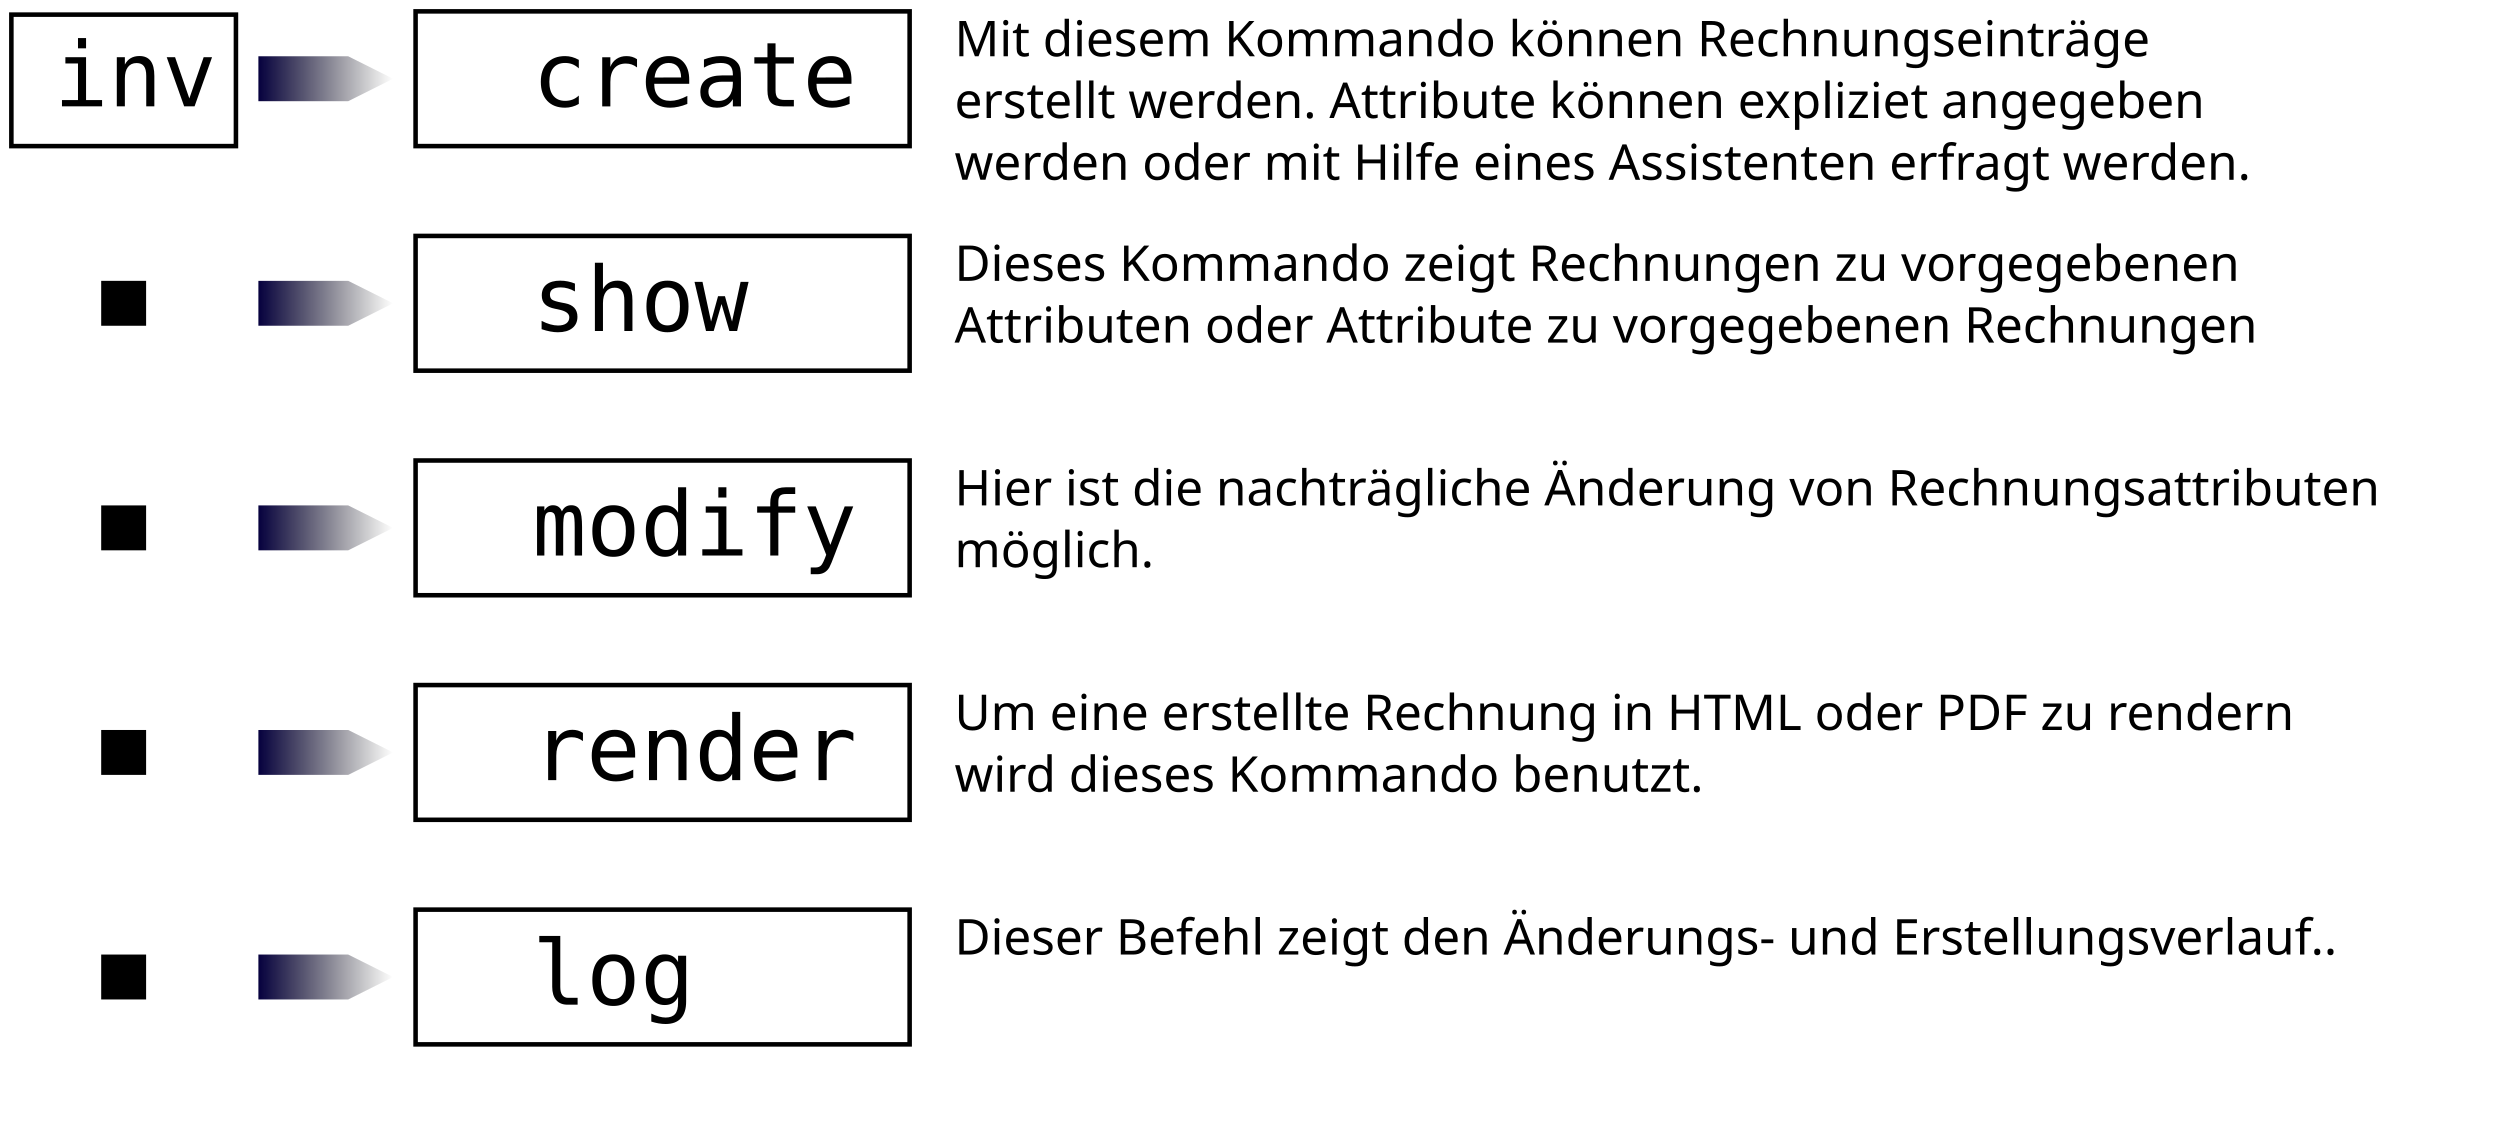
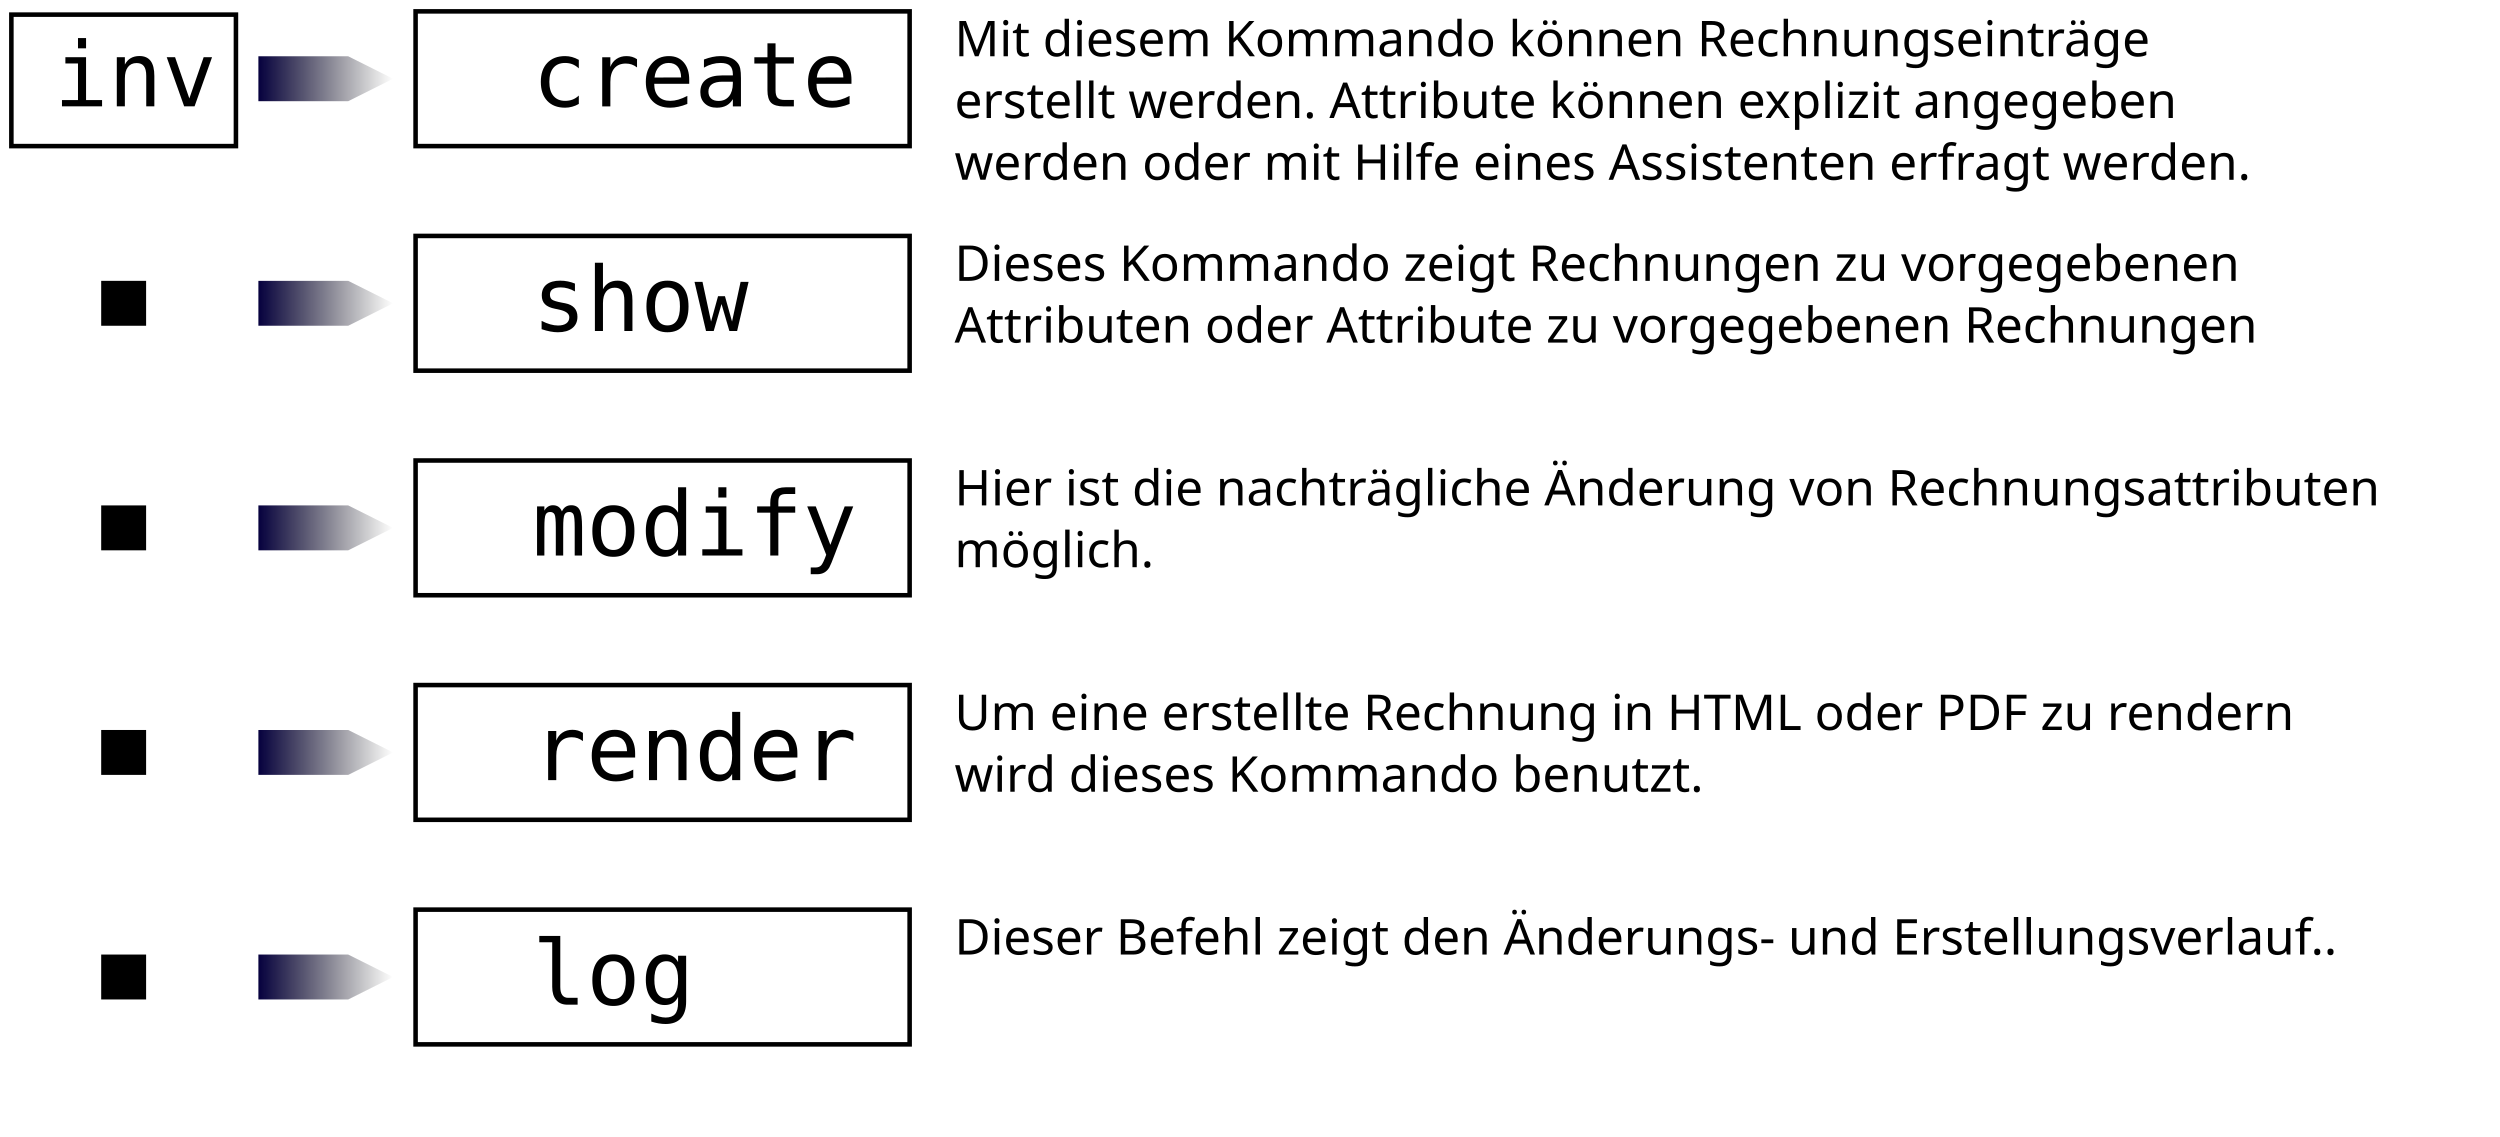
<svg xmlns="http://www.w3.org/2000/svg" xmlns:xlink="http://www.w3.org/1999/xlink" width="1100" height="500" id="svg2" version="1.1">
  <defs id="defs4">
    <linearGradient id="linearGradient3935">
      <stop id="stop3937" offset="0" style="stop-color:#05003e;stop-opacity:1;" />
      <stop id="stop3939" offset="1" style="stop-color:#000000;stop-opacity:0;" />
    </linearGradient>
    <linearGradient xlink:href="#linearGradient3935" id="linearGradient3933" x1="125" y1="57.362" x2="155" y2="57.362" gradientUnits="userSpaceOnUse" gradientTransform="matrix(1.97619,0,0,1.97619,-44.33333,-305.3407)" />
    <linearGradient xlink:href="#linearGradient3935-9" id="linearGradient3933-8" x1="125" y1="57.362" x2="155" y2="57.362" gradientUnits="userSpaceOnUse" />
    <linearGradient id="linearGradient3935-9">
      <stop id="stop3937-6" offset="0" style="stop-color:#05003e;stop-opacity:1;" />
      <stop id="stop3939-0" offset="1" style="stop-color:#000000;stop-opacity:0;" />
    </linearGradient>
    <linearGradient gradientTransform="matrix(1.97619,0,0,1.97619,-44.33333,-206.5312)" y2="57.362" x2="155" y1="57.362" x1="125" gradientUnits="userSpaceOnUse" id="linearGradient3956" xlink:href="#linearGradient3935-9" />
    <linearGradient gradientTransform="translate(0,50)" y2="57.362" x2="155" y1="57.362" x1="125" gradientUnits="userSpaceOnUse" id="linearGradient3956-4" xlink:href="#linearGradient3935-9-0" />
    <linearGradient id="linearGradient3935-9-0">
      <stop id="stop3937-6-9" offset="0" style="stop-color:#05003e;stop-opacity:1;" />
      <stop id="stop3939-0-4" offset="1" style="stop-color:#000000;stop-opacity:0;" />
    </linearGradient>
    <linearGradient y2="57.362" x2="155" y1="57.362" x1="125" gradientTransform="matrix(1.97619,0,0,1.97619,-44.33333,-107.7217)" gradientUnits="userSpaceOnUse" id="linearGradient3990" xlink:href="#linearGradient3935-9-0" />
    <linearGradient y2="57.362" x2="155" y1="57.362" x1="125" gradientTransform="translate(0,100)" gradientUnits="userSpaceOnUse" id="linearGradient3990-4" xlink:href="#linearGradient3935-9-0-6" />
    <linearGradient id="linearGradient3935-9-0-6">
      <stop id="stop3937-6-9-6" offset="0" style="stop-color:#05003e;stop-opacity:1;" />
      <stop id="stop3939-0-4-3" offset="1" style="stop-color:#000000;stop-opacity:0;" />
    </linearGradient>
    <linearGradient y2="57.362" x2="155" y1="57.362" x1="125" gradientTransform="matrix(1.97619,0,0,1.97619,-44.33333,-8.912165)" gradientUnits="userSpaceOnUse" id="linearGradient4024" xlink:href="#linearGradient3935-9-0-6" />
    <linearGradient y2="57.362" x2="155" y1="57.362" x1="125" gradientTransform="matrix(1.97619,0,0,1.97619,-44.33333,89.89735)" gradientUnits="userSpaceOnUse" id="linearGradient4024-9" xlink:href="#linearGradient3935-9-0-6-5" />
    <linearGradient id="linearGradient3935-9-0-6-5">
      <stop id="stop3937-6-9-6-2" offset="0" style="stop-color:#05003e;stop-opacity:1;" />
      <stop id="stop3939-0-4-3-1" offset="1" style="stop-color:#000000;stop-opacity:0;" />
    </linearGradient>
  </defs>
  <g id="layer1" transform="translate(-89,226.625)">
    <rect style="fill:none;stroke:#000000;stroke-width:2;stroke-miterlimit:4;stroke-opacity:1;stroke-dasharray:none;stroke-dashoffset:0" id="rect2989" width="98.81" height="57.849" x="94" y="-220.188" />
    <text xml:space="preserve" style="font-size:31.619px;font-style:normal;font-weight:normal;line-height:125%;letter-spacing:0px;word-spacing:0px;fill:#000000;fill-opacity:1;stroke:none;font-family:Inconsolata;-inkscape-font-specification:Inconsolata" x="112.833" y="-179.834" id="text3799">
      <tspan id="tspan3801" x="112.833" y="-179.834" style="font-size:39.524px">inv</tspan>
    </text>
    <rect style="fill:none;stroke:#000000;stroke-width:2;stroke-miterlimit:4;stroke-opacity:1;stroke-dasharray:none;stroke-dashoffset:0" id="rect2989-7-0" width="217.381" height="59.286" x="271.857" y="-122.815" />
    <text xml:space="preserve" style="font-size:31.619px;font-style:normal;font-weight:normal;line-height:125%;letter-spacing:0px;word-spacing:0px;fill:#000000;fill-opacity:1;stroke:none;font-family:Inconsolata;-inkscape-font-specification:Inconsolata" x="323.194" y="-80.992" id="text3799-9-2">
      <tspan id="tspan3801-2-3" x="323.194" y="-80.992" style="font-size:39.524px">show</tspan>
    </text>
    <rect style="fill:none;stroke:#000000;stroke-width:2;stroke-miterlimit:4;stroke-opacity:1;stroke-dasharray:none;stroke-dashoffset:0" id="rect2989-7-0-7" width="217.381" height="59.286" x="271.857" y="-221.625" />
    <text xml:space="preserve" style="font-size:31.619px;font-style:normal;font-weight:normal;line-height:125%;letter-spacing:0px;word-spacing:0px;fill:#000000;fill-opacity:1;stroke:none;font-family:Inconsolata;-inkscape-font-specification:Inconsolata" x="323.194" y="-179.802" id="text3799-9-2-5">
      <tspan id="tspan3801-2-3-9" x="323.194" y="-179.802" style="font-size:39.524px">create</tspan>
    </text>
    <rect style="fill:none;stroke:#000000;stroke-width:2;stroke-miterlimit:4;stroke-opacity:1;stroke-dasharray:none;stroke-dashoffset:0" id="rect2989-7-0-2" width="217.381" height="59.286" x="271.857" y="74.804" />
    <text xml:space="preserve" style="font-size:31.619px;font-style:normal;font-weight:normal;line-height:125%;letter-spacing:0px;word-spacing:0px;fill:#000000;fill-opacity:1;stroke:none;font-family:Inconsolata;-inkscape-font-specification:Inconsolata" x="323.194" y="116.627" id="text3799-9-2-2">
      <tspan id="tspan3801-2-3-8" x="323.194" y="116.627" style="font-size:39.524px">render</tspan>
    </text>
    <rect style="fill:none;stroke:#000000;stroke-width:2;stroke-miterlimit:4;stroke-opacity:1;stroke-dasharray:none;stroke-dashoffset:0" id="rect2989-7-0-7-9" width="217.381" height="59.286" x="271.857" y="-24.006" />
    <text xml:space="preserve" style="font-size:31.619px;font-style:normal;font-weight:normal;line-height:125%;letter-spacing:0px;word-spacing:0px;fill:#000000;fill-opacity:1;stroke:none;font-family:Inconsolata;-inkscape-font-specification:Inconsolata" x="323.194" y="17.817" id="text3799-9-2-5-7">
      <tspan id="tspan3801-2-3-9-3" x="323.194" y="17.817" style="font-size:39.524px">modify</tspan>
    </text>
    <path style="fill:url(#linearGradient3933);fill-opacity:1;stroke:none" d="m 202.69,-201.863 0,19.762 39.524,0 19.762,-9.881 -19.762,-9.881 z" id="path3925" />
    <path style="fill:url(#linearGradient3956);fill-opacity:1;stroke:none" d="m 202.69,-103.054 0,19.762 39.524,0 19.762,-9.881 -19.762,-9.881 z" id="path3925-6" />
    <path style="fill:url(#linearGradient3990);fill-opacity:1;stroke:none" d="m 202.69,-4.244 0,19.762 39.524,0 19.762,-9.881 -19.762,-9.881 z" id="path3925-6-5" />
    <path style="fill:url(#linearGradient4024);fill-opacity:1;stroke:none" d="m 202.69,94.565 0,19.762 39.524,0 19.762,-9.881 -19.762,-9.881 z" id="path3925-6-5-9" />
    <rect style="fill:none;stroke:#000000;stroke-width:2;stroke-miterlimit:4;stroke-opacity:1;stroke-dasharray:none;stroke-dashoffset:0" id="rect2989-7-0-2-3" width="217.381" height="59.286" x="271.857" y="173.613" />
    <text xml:space="preserve" style="font-size:31.619px;font-style:normal;font-weight:normal;line-height:125%;letter-spacing:0px;word-spacing:0px;fill:#000000;fill-opacity:1;stroke:none;font-family:Inconsolata;-inkscape-font-specification:Inconsolata" x="323.194" y="215.436" id="text3799-9-2-2-0">
      <tspan id="tspan3801-2-3-8-9" x="323.194" y="215.436" style="font-size:39.524px">log</tspan>
    </text>
    <path style="fill:url(#linearGradient4024-9);fill-opacity:1;stroke:none" d="m 202.69,193.375 0,19.762 39.524,0 19.762,-9.881 -19.762,-9.881 z" id="path3925-6-5-9-9" />
    <text xml:space="preserve" style="font-size:31.619px;font-style:normal;font-weight:normal;line-height:125%;letter-spacing:0px;word-spacing:0px;fill:#000000;fill-opacity:1;stroke:none;font-family:Inconsolata;-inkscape-font-specification:Inconsolata" x="509" y="-201.863" id="text4082">
      <tspan id="tspan4084" x="509" y="-201.863" style="font-size:21.738px;font-style:normal;font-variant:normal;font-weight:normal;font-stretch:normal;font-family:Sans;-inkscape-font-specification:Sans">Mit diesem Kommando können Rechnungseinträge </tspan>
-       <tspan x="509" y="-174.69" style="font-size:21.738px;font-style:normal;font-variant:normal;font-weight:normal;font-stretch:normal;font-family:Sans;-inkscape-font-specification:Sans" id="tspan4086">erstellt werden. Attribute können expliziet angegeben</tspan>
+       <tspan x="509" y="-174.69" style="font-size:21.738px;font-style:normal;font-variant:normal;font-weight:normal;font-stretch:normal;font-family:Sans;-inkscape-font-specification:Sans" id="tspan4086">erstellt werden. Attribute können explizit angegeben</tspan>
      <tspan x="509" y="-147.518" style="font-size:21.738px;font-style:normal;font-variant:normal;font-weight:normal;font-stretch:normal;font-family:Sans;-inkscape-font-specification:Sans" id="tspan4088">werden oder mit Hilfe eines Assistenten erfragt werden.</tspan>
    </text>
    <text xml:space="preserve" style="font-size:31.619px;font-style:normal;font-weight:normal;line-height:125%;letter-spacing:0px;word-spacing:0px;fill:#000000;fill-opacity:1;stroke:none;font-family:Inconsolata;-inkscape-font-specification:Inconsolata" x="509" y="-103.054" id="text4082-2">
      <tspan x="509" y="-103.054" style="font-size:21.738px;font-style:normal;font-variant:normal;font-weight:normal;font-stretch:normal;font-family:Sans;-inkscape-font-specification:Sans" id="tspan4088-3">Dieses Kommando zeigt Rechnungen zu vorgegebenen</tspan>
      <tspan x="509" y="-75.881" style="font-size:21.738px;font-style:normal;font-variant:normal;font-weight:normal;font-stretch:normal;font-family:Sans;-inkscape-font-specification:Sans" id="tspan4122">Attributen oder Attribute zu vorgegebenen Rechnungen</tspan>
    </text>
    <text xml:space="preserve" style="font-size:31.619px;font-style:normal;font-weight:normal;line-height:125%;letter-spacing:0px;word-spacing:0px;fill:#000000;fill-opacity:1;stroke:none;font-family:Inconsolata;-inkscape-font-specification:Inconsolata" x="509" y="-4.244" id="text4082-2-9">
      <tspan x="509" y="-4.244" style="font-size:21.738px;font-style:normal;font-variant:normal;font-weight:normal;font-stretch:normal;font-family:Sans;-inkscape-font-specification:Sans" id="tspan4122-4">Hier ist die nachträgliche Änderung von Rechnungsattributen</tspan>
      <tspan x="509" y="22.929" style="font-size:21.738px;font-style:normal;font-variant:normal;font-weight:normal;font-stretch:normal;font-family:Sans;-inkscape-font-specification:Sans" id="tspan4162">möglich.</tspan>
    </text>
    <flowRoot xml:space="preserve" id="flowRoot4148" style="font-size:16px;font-style:normal;font-weight:normal;line-height:125%;letter-spacing:0px;word-spacing:0px;fill:#000000;fill-opacity:1;stroke:none;font-family:Inconsolata;-inkscape-font-specification:Inconsolata">
      <flowRegion id="flowRegion4150">
        <rect id="rect4152" width="49.817" height="17.396" x="281.507" y="101.882" />
      </flowRegion>
      <flowPara id="flowPara4154" />
    </flowRoot>
    <text xml:space="preserve" style="font-size:31.619px;font-style:normal;font-weight:normal;line-height:125%;letter-spacing:0px;word-spacing:0px;fill:#000000;fill-opacity:1;stroke:none;font-family:Inconsolata;-inkscape-font-specification:Inconsolata" x="509" y="94.565" id="text4082-2-9-7">
      <tspan x="509" y="94.565" style="font-size:21.738px;font-style:normal;font-variant:normal;font-weight:normal;font-stretch:normal;font-family:Sans;-inkscape-font-specification:Sans" id="tspan4162-2">Um eine erstellte Rechnung in HTML oder PDF zu rendern</tspan>
      <tspan x="509" y="121.738" style="font-size:21.738px;font-style:normal;font-variant:normal;font-weight:normal;font-stretch:normal;font-family:Sans;-inkscape-font-specification:Sans" id="tspan3289">wird dieses Kommando benutzt.</tspan>
    </text>
    <text xml:space="preserve" style="font-size:31.619px;font-style:normal;font-weight:normal;line-height:125%;letter-spacing:0px;word-spacing:0px;fill:#000000;fill-opacity:1;stroke:none;font-family:Inconsolata;-inkscape-font-specification:Inconsolata" x="509" y="193.375" id="text4082-2-9-7-0">
      <tspan x="509" y="193.375" style="font-size:21.738px;font-style:normal;font-variant:normal;font-weight:normal;font-stretch:normal;font-family:Sans;-inkscape-font-specification:Sans" id="tspan3289-3">Dieser Befehl zeigt den Änderungs- und Erstellungsverlauf..</tspan>
    </text>
    <rect style="fill:#000000;fill-opacity:1;stroke:none" id="rect3317" width="19.762" height="19.762" x="133.524" y="-103.054" />
    <rect style="fill:#000000;fill-opacity:1;stroke:none" id="rect3317-7" width="19.762" height="19.762" x="133.524" y="-4.244" />
    <rect style="fill:#000000;fill-opacity:1;stroke:none" id="rect3317-5" width="19.762" height="19.762" x="133.524" y="94.565" />
    <rect style="fill:#000000;fill-opacity:1;stroke:none" id="rect3317-9" width="19.762" height="19.762" x="133.524" y="193.375" />
  </g>
</svg>
